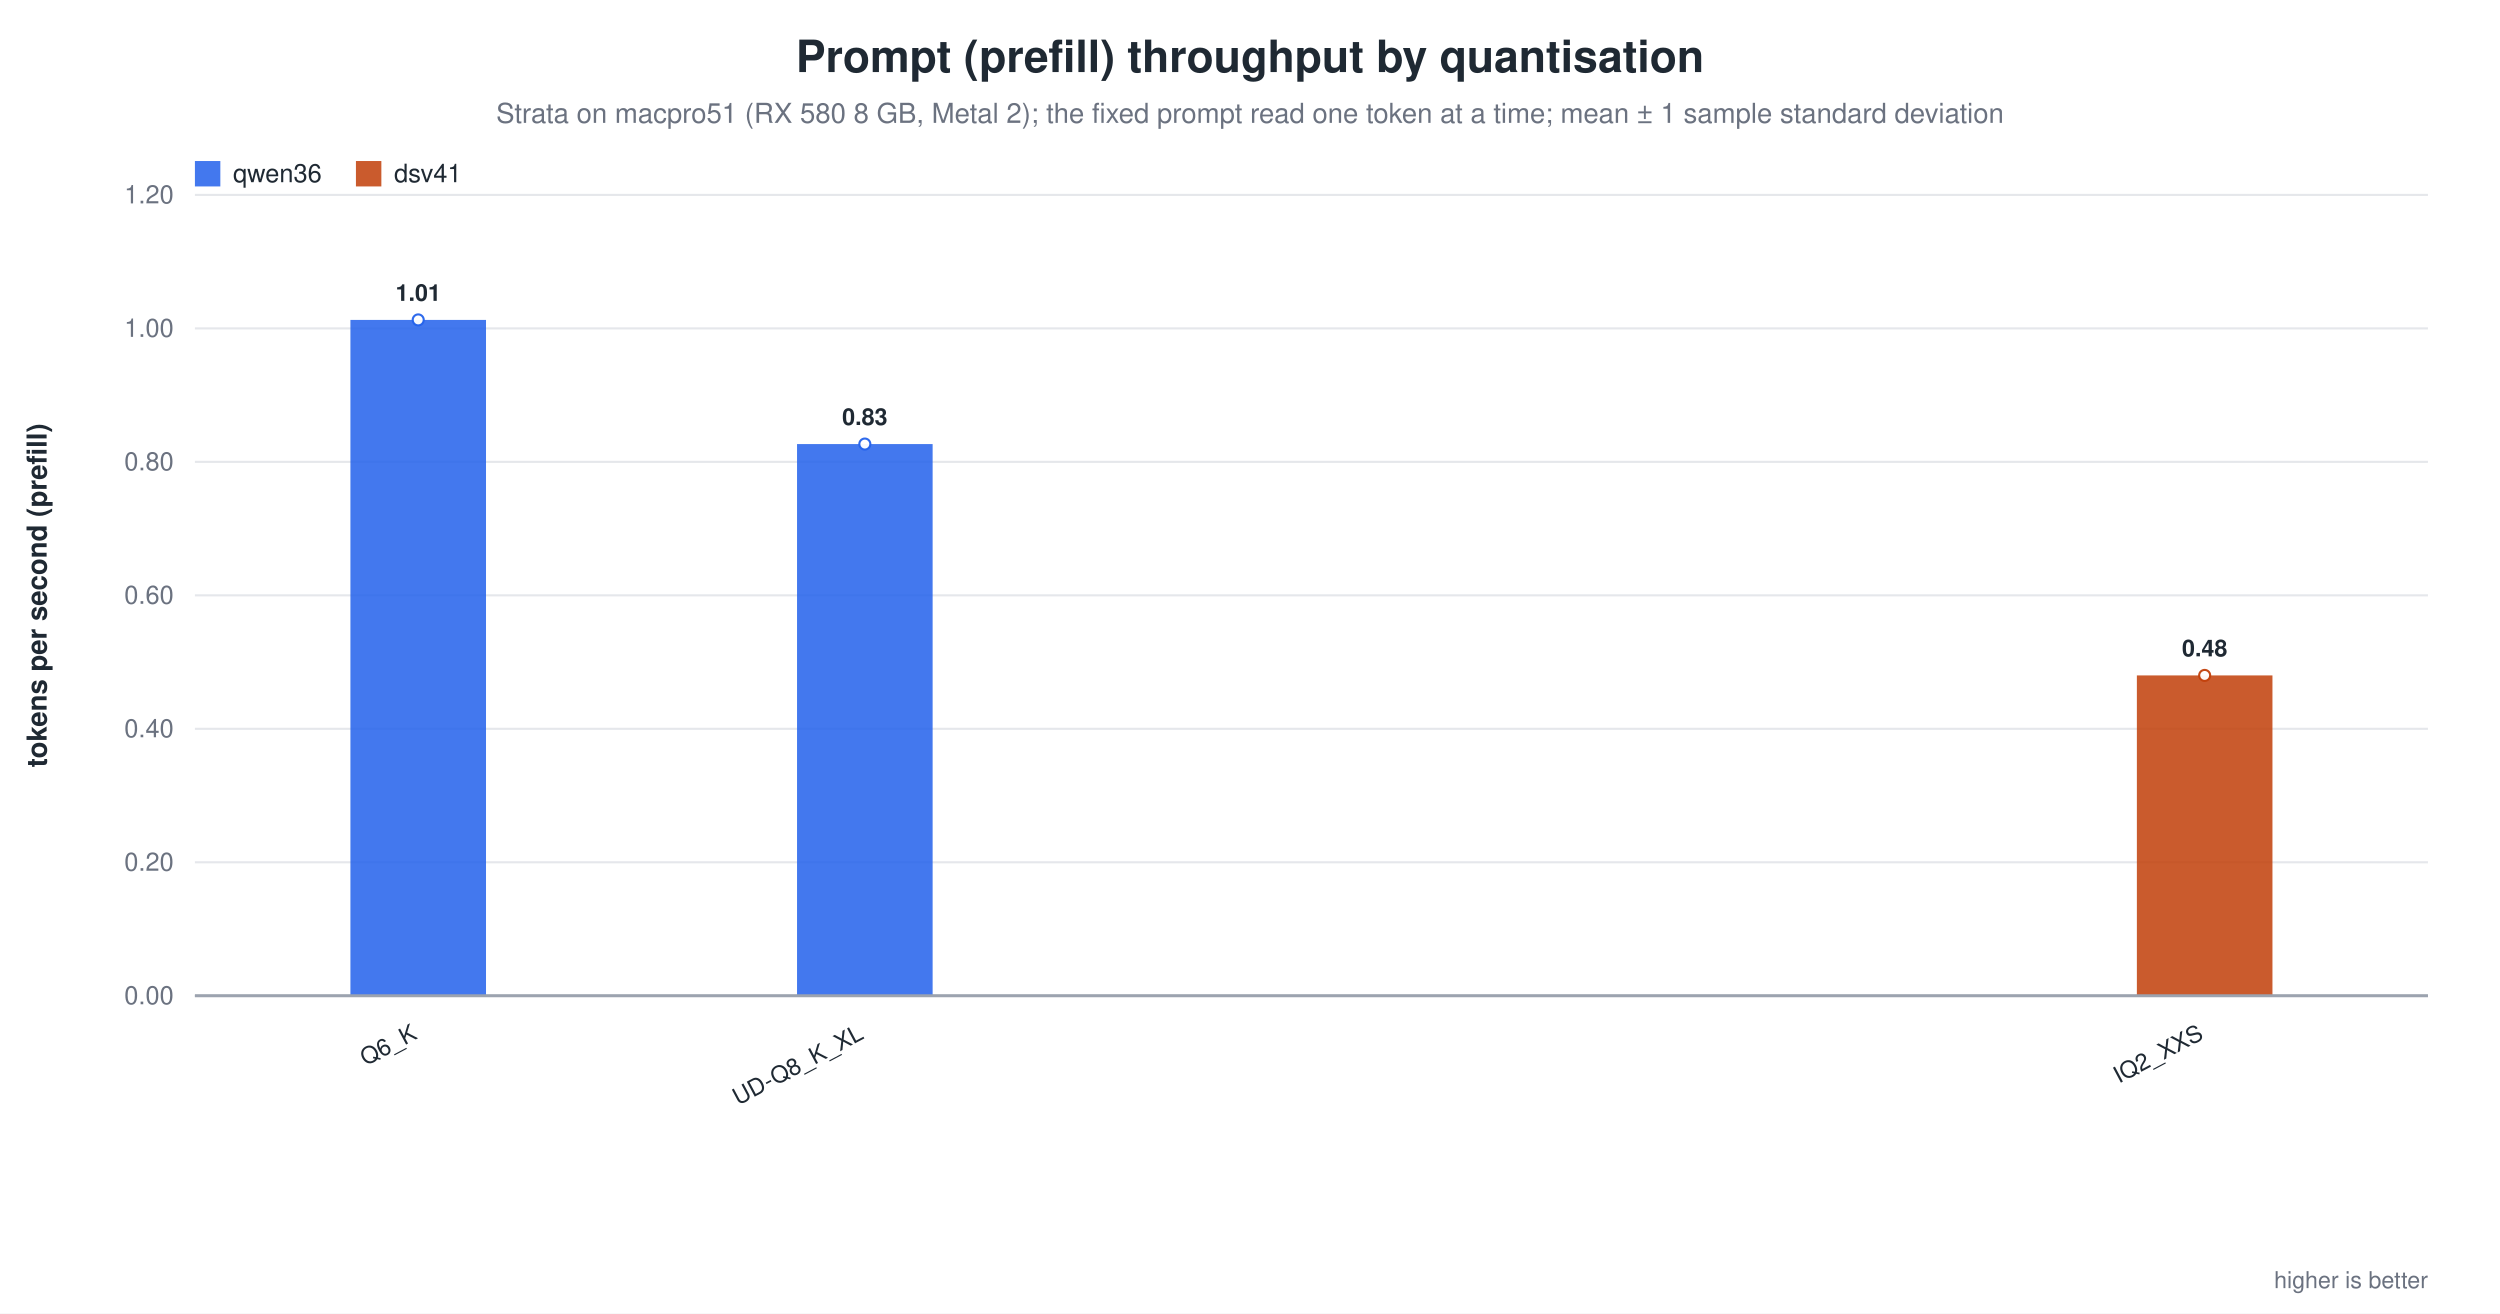
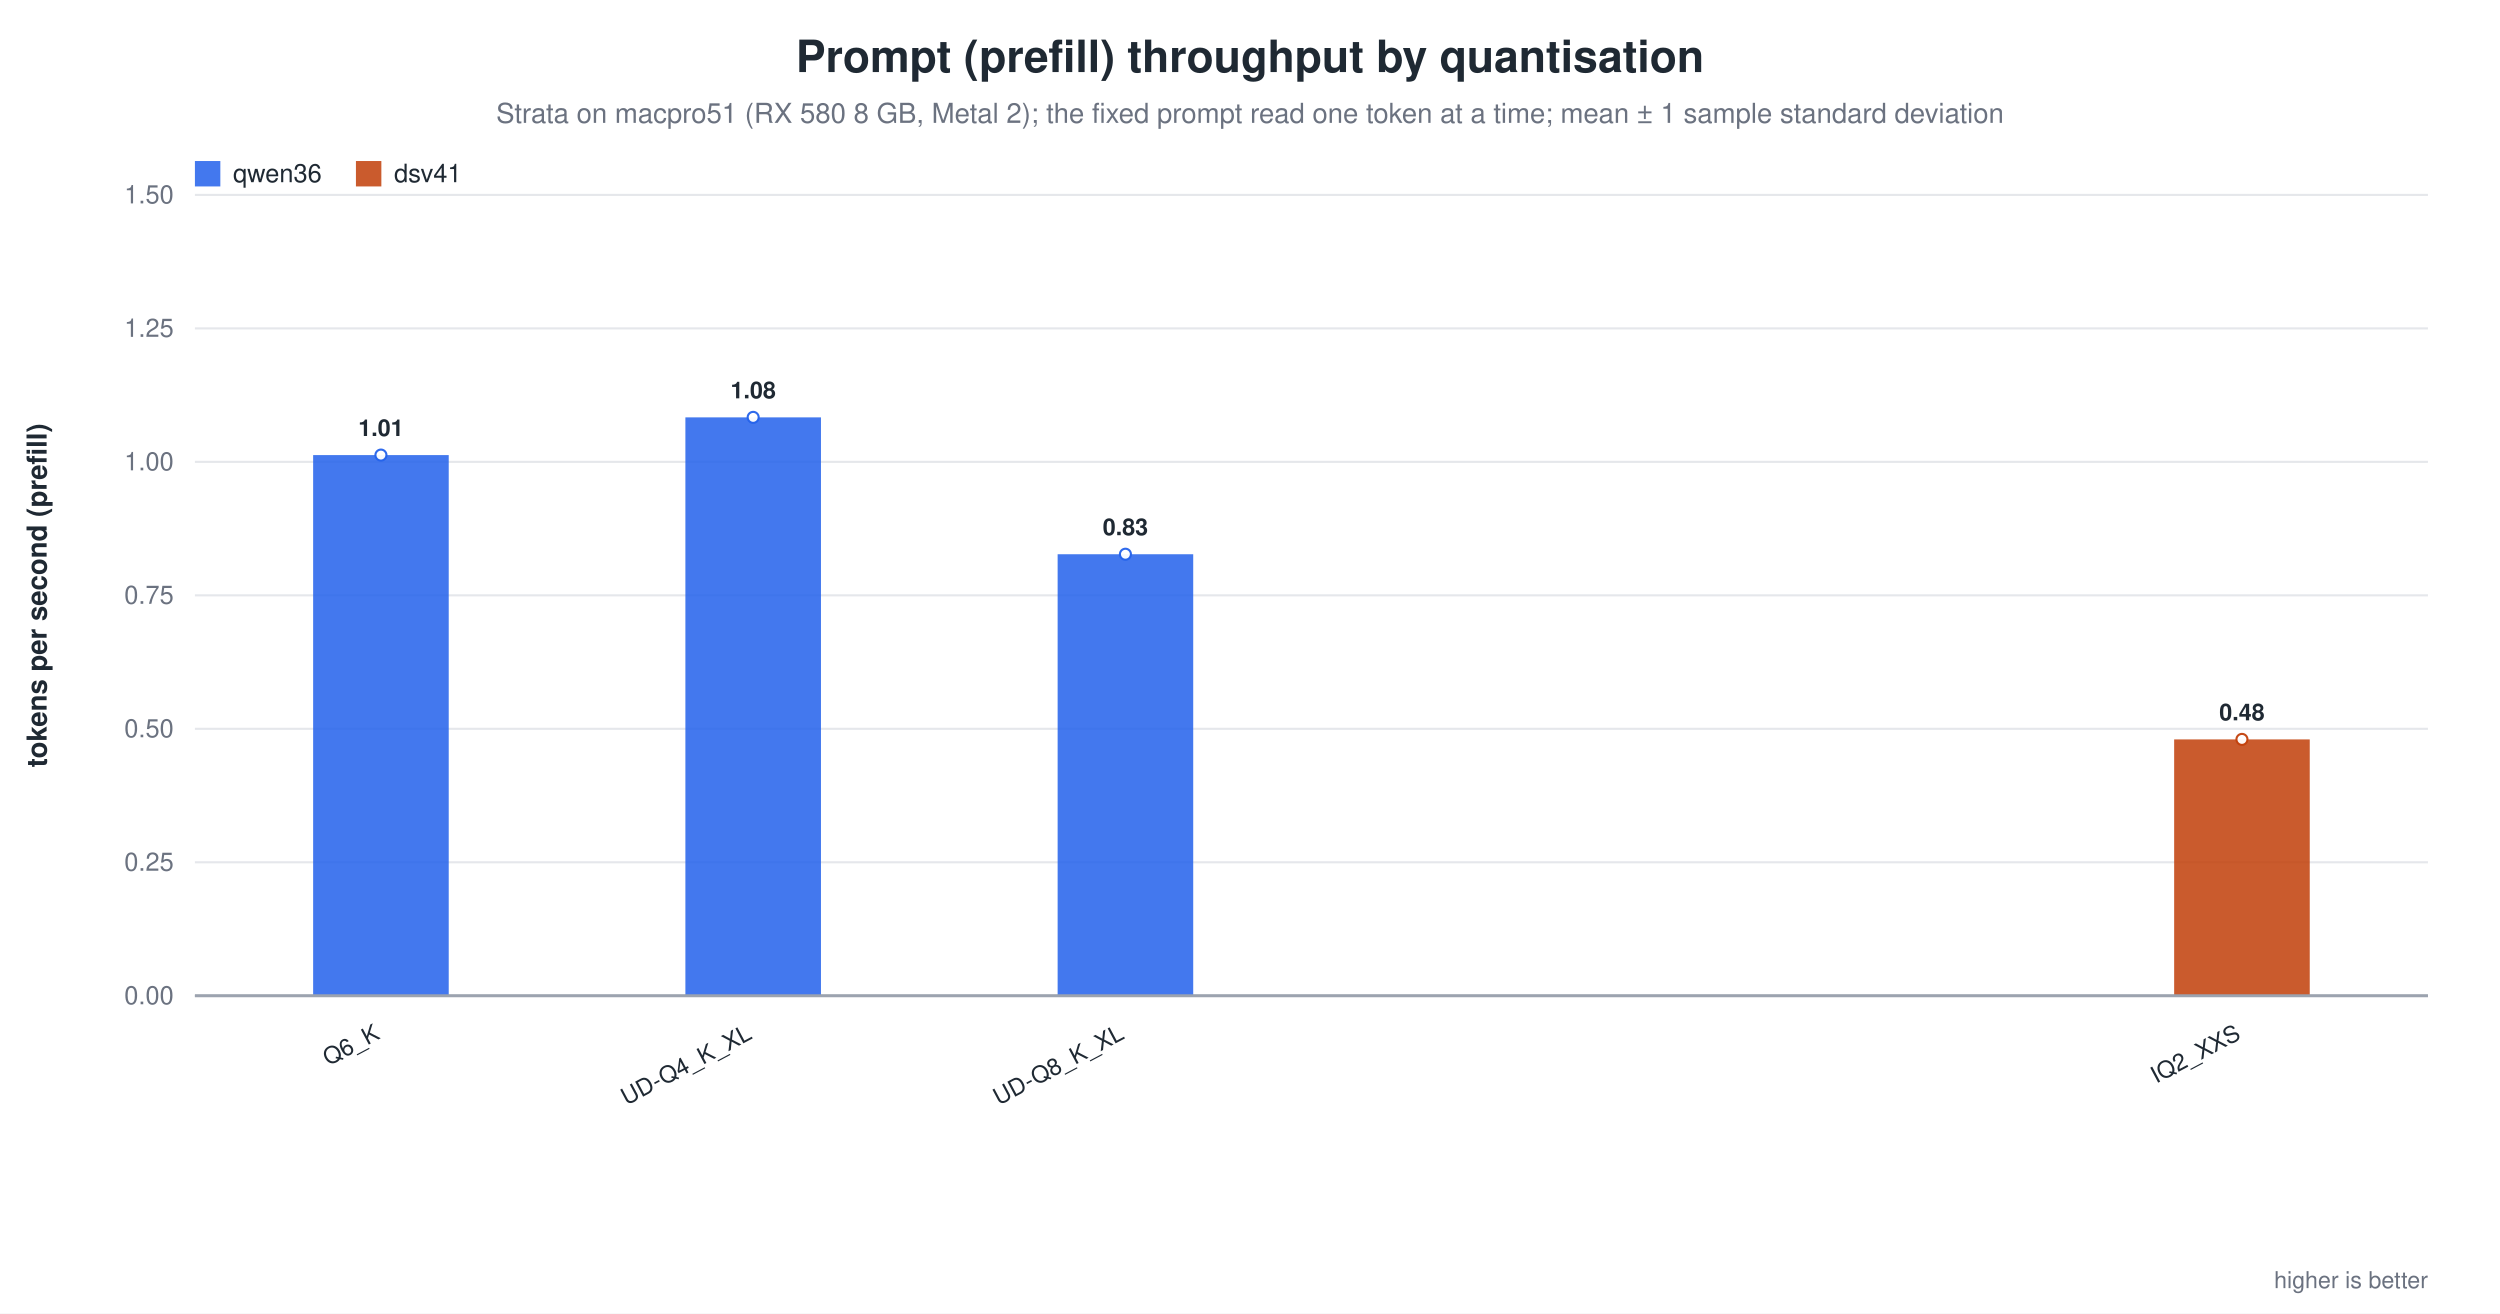
<svg xmlns="http://www.w3.org/2000/svg" width="1180" height="620" viewBox="0 0 1180 620" role="img" aria-label="Prompt (prefill) throughput by quantisation">
  <rect width="1180" height="620" fill="white" />
  <text x="590.0" y="34" text-anchor="middle" font-family="Helvetica, Arial, sans-serif" font-size="21" font-weight="600" fill="#1f2933">Prompt (prefill) throughput by quantisation</text>
  <text x="590.0" y="58" text-anchor="middle" font-family="Helvetica, Arial, sans-serif" font-size="13" fill="#6b7280">Strata on macpro51 (RX 580 8 GB, Metal 2); the fixed prompt read one token at a time; mean ± 1 sample standard deviation</text>
  <line x1="92.0" y1="470.0" x2="1146.0" y2="470.0" stroke="#9ca3af" stroke-width="1.0" />
  <text x="82.0" y="474.0" text-anchor="end" font-family="Helvetica, Arial, sans-serif" font-size="12" fill="#6b7280" font-weight="400">0.00</text>
  <line x1="92.0" y1="407.0" x2="1146.0" y2="407.0" stroke="#e5e7eb" stroke-width="1.0" />
-   <text x="82.0" y="411.0" text-anchor="end" font-family="Helvetica, Arial, sans-serif" font-size="12" fill="#6b7280" font-weight="400">0.20</text>
+   <text x="82.0" y="411.0" text-anchor="end" font-family="Helvetica, Arial, sans-serif" font-size="12" fill="#6b7280" font-weight="400">0.25</text>
  <line x1="92.0" y1="344.0" x2="1146.0" y2="344.0" stroke="#e5e7eb" stroke-width="1.0" />
-   <text x="82.0" y="348.0" text-anchor="end" font-family="Helvetica, Arial, sans-serif" font-size="12" fill="#6b7280" font-weight="400">0.40</text>
+   <text x="82.0" y="348.0" text-anchor="end" font-family="Helvetica, Arial, sans-serif" font-size="12" fill="#6b7280" font-weight="400">0.50</text>
  <line x1="92.0" y1="281.0" x2="1146.0" y2="281.0" stroke="#e5e7eb" stroke-width="1.0" />
-   <text x="82.0" y="285.0" text-anchor="end" font-family="Helvetica, Arial, sans-serif" font-size="12" fill="#6b7280" font-weight="400">0.60</text>
+   <text x="82.0" y="285.0" text-anchor="end" font-family="Helvetica, Arial, sans-serif" font-size="12" fill="#6b7280" font-weight="400">0.75</text>
  <line x1="92.0" y1="218.0" x2="1146.0" y2="218.0" stroke="#e5e7eb" stroke-width="1.0" />
-   <text x="82.0" y="222.0" text-anchor="end" font-family="Helvetica, Arial, sans-serif" font-size="12" fill="#6b7280" font-weight="400">0.80</text>
+   <text x="82.0" y="222.0" text-anchor="end" font-family="Helvetica, Arial, sans-serif" font-size="12" fill="#6b7280" font-weight="400">1.00</text>
  <line x1="92.0" y1="155.0" x2="1146.0" y2="155.0" stroke="#e5e7eb" stroke-width="1.0" />
-   <text x="82.0" y="159.0" text-anchor="end" font-family="Helvetica, Arial, sans-serif" font-size="12" fill="#6b7280" font-weight="400">1.00</text>
+   <text x="82.0" y="159.0" text-anchor="end" font-family="Helvetica, Arial, sans-serif" font-size="12" fill="#6b7280" font-weight="400">1.25</text>
  <line x1="92.0" y1="92.0" x2="1146.0" y2="92.0" stroke="#e5e7eb" stroke-width="1.0" />
-   <text x="82.0" y="96.0" text-anchor="end" font-family="Helvetica, Arial, sans-serif" font-size="12" fill="#6b7280" font-weight="400">1.20</text>
+   <text x="82.0" y="96.0" text-anchor="end" font-family="Helvetica, Arial, sans-serif" font-size="12" fill="#6b7280" font-weight="400">1.50</text>
  <text x="22.0" y="281.0" text-anchor="middle" font-family="Helvetica, Arial, sans-serif" font-size="13" fill="#1f2933" font-weight="600" transform="rotate(-90.0 22.0 281.0)">tokens per second (prefill)</text>
-   <rect x="165.4" y="151.0" width="64.0" height="319.0" fill="#2563eb" opacity="0.86" />
-   <circle cx="197.4" cy="151.0" r="2.6" fill="white" stroke="#2563eb" stroke-width="1.0" opacity="0.95" />
-   <text x="197.4" y="142.0" text-anchor="middle" font-family="Helvetica, Arial, sans-serif" font-size="11" fill="#1f2933" font-weight="600">1.01</text>
-   <text x="197.4" y="490.0" text-anchor="end" font-family="Helvetica, Arial, sans-serif" font-size="11" fill="#1f2933" font-weight="500" transform="rotate(-28.0 197.4 490.0)">Q6_K</text>
-   <rect x="376.2" y="209.6" width="64.0" height="260.4" fill="#2563eb" opacity="0.86" />
-   <circle cx="408.2" cy="209.6" r="2.6" fill="white" stroke="#2563eb" stroke-width="1.0" opacity="0.95" />
-   <text x="408.2" y="200.6" text-anchor="middle" font-family="Helvetica, Arial, sans-serif" font-size="11" fill="#1f2933" font-weight="600">0.83</text>
-   <text x="408.2" y="490.0" text-anchor="end" font-family="Helvetica, Arial, sans-serif" font-size="11" fill="#1f2933" font-weight="500" transform="rotate(-28.0 408.2 490.0)">UD-Q8_K_XL</text>
-   <rect x="1008.6" y="318.8" width="64.0" height="151.2" fill="#c2410c" opacity="0.86" />
-   <circle cx="1040.6" cy="318.8" r="2.6" fill="white" stroke="#c2410c" stroke-width="1.0" opacity="0.95" />
-   <text x="1040.6" y="309.8" text-anchor="middle" font-family="Helvetica, Arial, sans-serif" font-size="11" fill="#1f2933" font-weight="600">0.48</text>
-   <text x="1040.6" y="490.0" text-anchor="end" font-family="Helvetica, Arial, sans-serif" font-size="11" fill="#1f2933" font-weight="500" transform="rotate(-28.0 1040.6 490.0)">IQ2_XXS</text>
+   <rect x="147.8" y="214.8" width="64.0" height="255.2" fill="#2563eb" opacity="0.86" />
+   <circle cx="179.8" cy="214.8" r="2.6" fill="white" stroke="#2563eb" stroke-width="1.0" opacity="0.95" />
+   <text x="179.8" y="205.8" text-anchor="middle" font-family="Helvetica, Arial, sans-serif" font-size="11" fill="#1f2933" font-weight="600">1.01</text>
+   <text x="179.8" y="490.0" text-anchor="end" font-family="Helvetica, Arial, sans-serif" font-size="11" fill="#1f2933" font-weight="500" transform="rotate(-28.0 179.8 490.0)">Q6_K</text>
+   <rect x="323.5" y="197.0" width="64.0" height="273.0" fill="#2563eb" opacity="0.86" />
+   <circle cx="355.5" cy="197.0" r="2.6" fill="white" stroke="#2563eb" stroke-width="1.0" opacity="0.95" />
+   <text x="355.5" y="188.0" text-anchor="middle" font-family="Helvetica, Arial, sans-serif" font-size="11" fill="#1f2933" font-weight="600">1.08</text>
+   <text x="355.5" y="490.0" text-anchor="end" font-family="Helvetica, Arial, sans-serif" font-size="11" fill="#1f2933" font-weight="500" transform="rotate(-28.0 355.5 490.0)">UD-Q4_K_XL</text>
+   <rect x="499.2" y="261.6" width="64.0" height="208.4" fill="#2563eb" opacity="0.86" />
+   <circle cx="531.2" cy="261.6" r="2.6" fill="white" stroke="#2563eb" stroke-width="1.0" opacity="0.95" />
+   <text x="531.2" y="252.6" text-anchor="middle" font-family="Helvetica, Arial, sans-serif" font-size="11" fill="#1f2933" font-weight="600">0.83</text>
+   <text x="531.2" y="490.0" text-anchor="end" font-family="Helvetica, Arial, sans-serif" font-size="11" fill="#1f2933" font-weight="500" transform="rotate(-28.0 531.2 490.0)">UD-Q8_K_XL</text>
+   <rect x="1026.2" y="349.0" width="64.0" height="121.0" fill="#c2410c" opacity="0.86" />
+   <circle cx="1058.2" cy="349.0" r="2.6" fill="white" stroke="#c2410c" stroke-width="1.0" opacity="0.95" />
+   <text x="1058.2" y="340.0" text-anchor="middle" font-family="Helvetica, Arial, sans-serif" font-size="11" fill="#1f2933" font-weight="600">0.48</text>
+   <text x="1058.2" y="490.0" text-anchor="end" font-family="Helvetica, Arial, sans-serif" font-size="11" fill="#1f2933" font-weight="500" transform="rotate(-28.0 1058.2 490.0)">IQ2_XXS</text>
  <line x1="92.0" y1="470.0" x2="1146.0" y2="470.0" stroke="#9ca3af" stroke-width="1.4" />
  <rect x="92.0" y="76.0" width="12.0" height="12.0" fill="#2563eb" opacity="0.86" />
  <text x="110.0" y="86.0" text-anchor="start" font-family="Helvetica, Arial, sans-serif" font-size="12" fill="#1f2933" font-weight="500">qwen36</text>
  <rect x="168.0" y="76.0" width="12.0" height="12.0" fill="#c2410c" opacity="0.86" />
  <text x="186.0" y="86.0" text-anchor="start" font-family="Helvetica, Arial, sans-serif" font-size="12" fill="#1f2933" font-weight="500">dsv41</text>
  <text x="1146.0" y="608.0" text-anchor="end" font-family="Helvetica, Arial, sans-serif" font-size="11" fill="#6b7280" font-weight="400">higher is better</text>
</svg>
